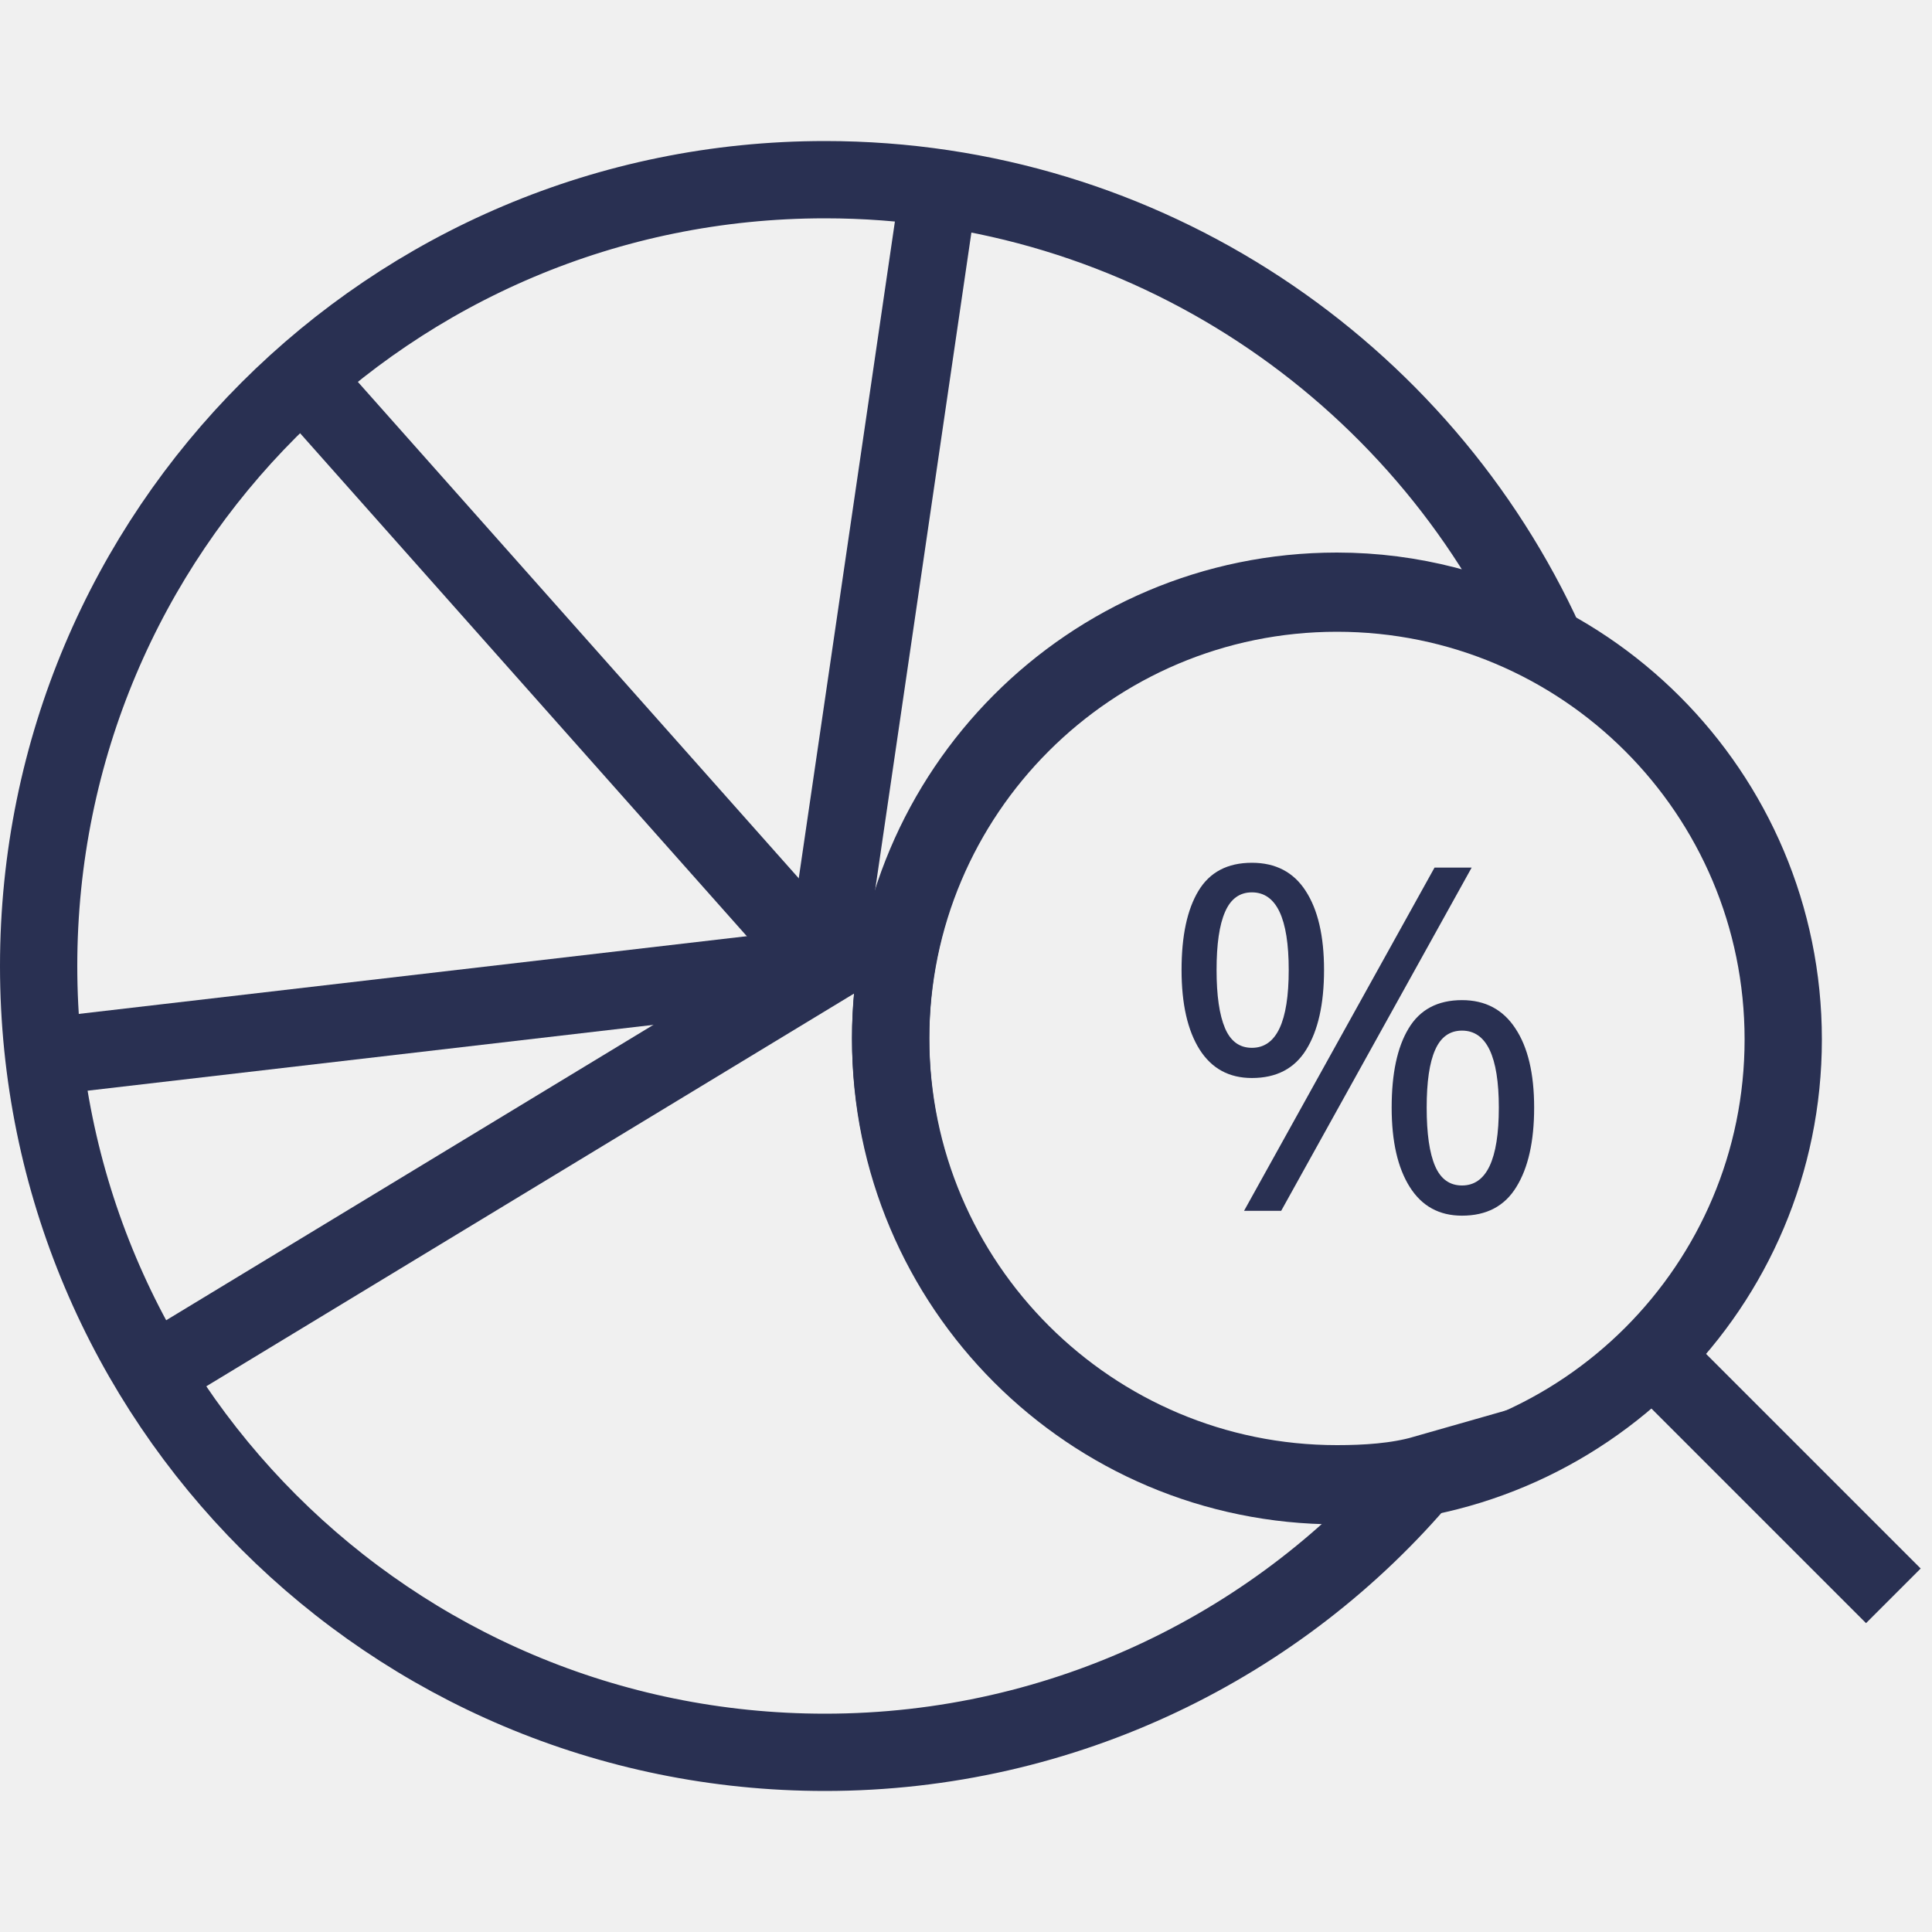
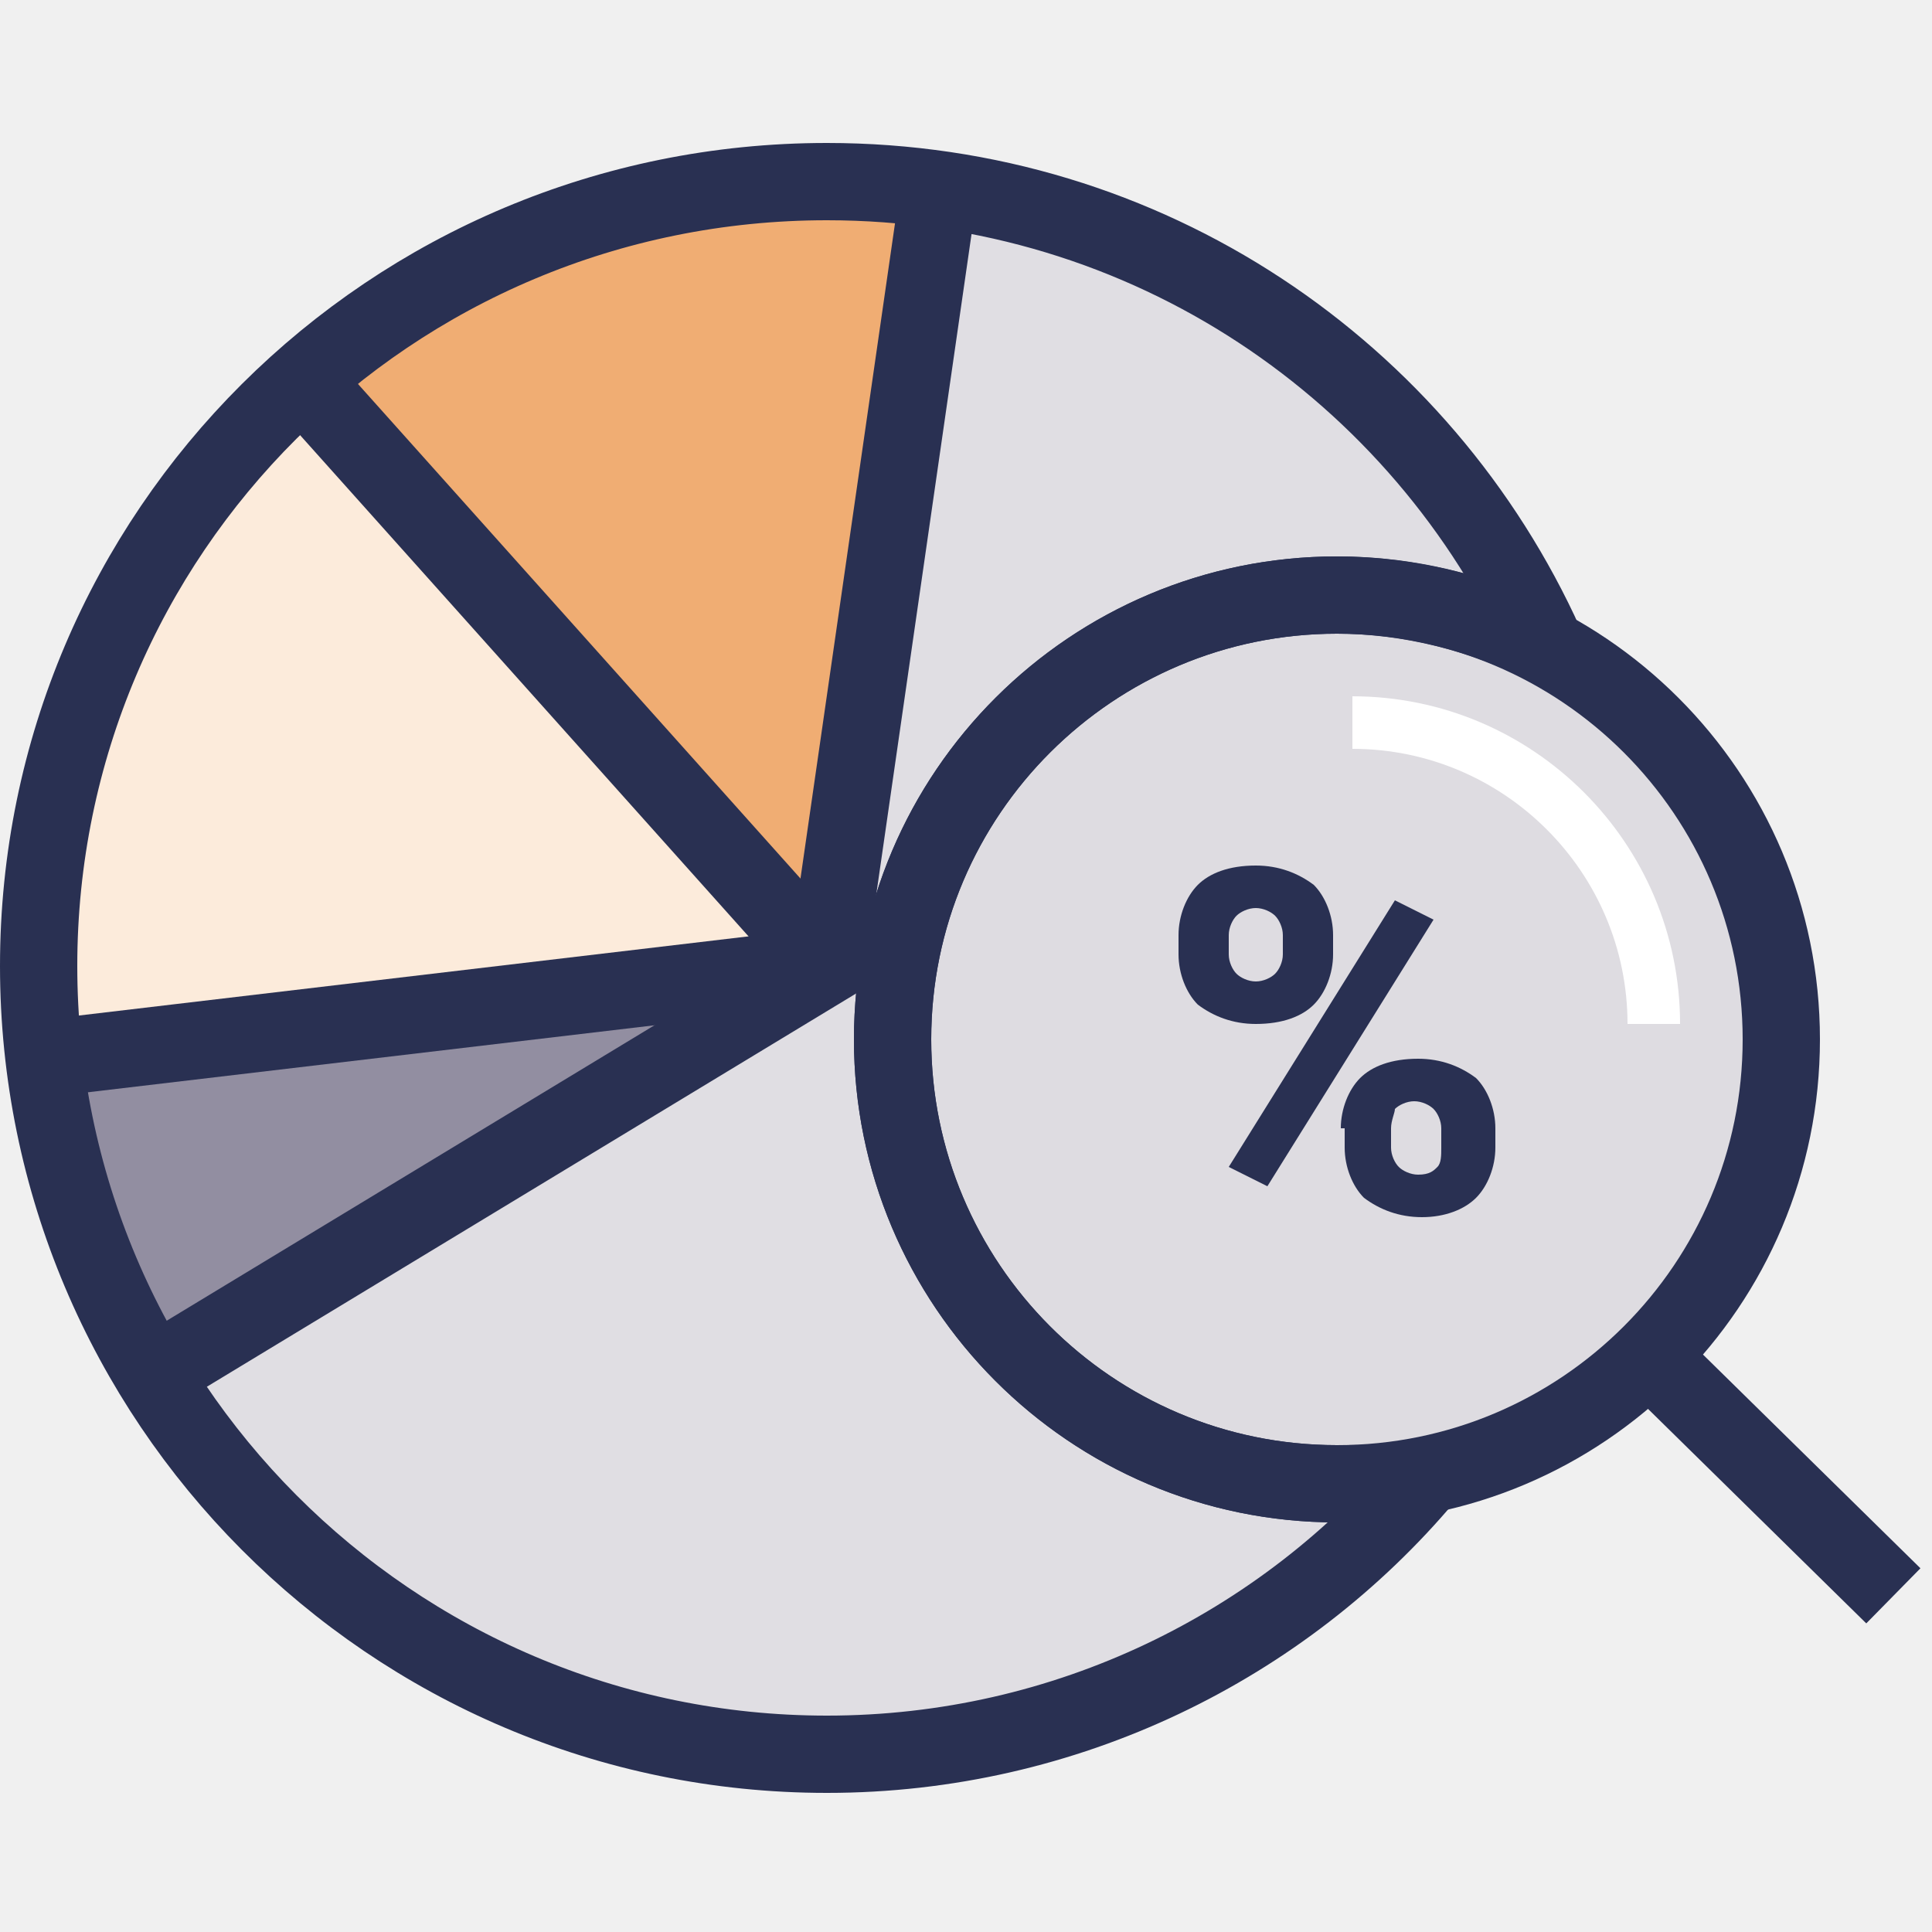
- <svg xmlns="http://www.w3.org/2000/svg" version="1.1" id="Layer_1" x="0px" y="0px" viewBox="0 0 100 100" style="enable-background:new 0 0 100 100;" xml:space="preserve">
+ <svg xmlns="http://www.w3.org/2000/svg" version="1.1" id="Layer_1" x="0px" y="0px" viewBox="0 0 50 50" style="enable-background:new 0 0 50 50;" xml:space="preserve">
  <style type="text/css">
- 	.st0{fill:none;stroke:#293052;stroke-width:3.642;stroke-miterlimit:10;}
- 	.st1{fill:none;stroke:#293052;stroke-width:4;stroke-miterlimit:10;}
- 	.st2{fill:none;stroke:#293052;stroke-width:3.17;stroke-miterlimit:10;}
- 	.st3{fill:none;stroke:#293052;stroke-width:3.813;stroke-miterlimit:10;}
- 	.st4{fill:none;stroke:#293052;stroke-width:4.17;stroke-miterlimit:10;}
- 	.st5{fill:#293052;}
- 	.st6{fill:none;stroke:#293052;stroke-width:3.182;stroke-miterlimit:10;}
- 	.st7{font-family:'Roboto-Black';}
- 	.st8{font-size:24.885px;}
+ 	.st0{fill:#D5D3DA;}
+ 	.st1{fill:none;stroke:#293052;stroke-width:1.812;stroke-miterlimit:10;}
+ 	.st2{fill:none;stroke:#293052;stroke-width:1.99;stroke-miterlimit:10;}
+ 	.st3{fill:#FCF0E5;}
+ 	.st4{fill:none;stroke:#293052;stroke-width:1.492;stroke-miterlimit:10;}
+ 	.st5{fill:#FCEBDB;}
+ 	.st6{fill:#F5C69A;}
+ 	.st7{fill:none;stroke:#E88024;stroke-width:0.995;stroke-miterlimit:10;}
+ 	.st8{fill:#FFFFFF;stroke:#293052;stroke-width:1.99;stroke-miterlimit:10;}
+ 	.st9{fill:none;stroke:#E88024;stroke-width:1.99;stroke-miterlimit:10;}
+ 	.st10{fill:none;stroke:#F5C69A;stroke-width:0.722;stroke-miterlimit:10;}
+ 	.st11{fill:#E88024;}
+ 	.st12{fill:none;stroke:#293052;stroke-width:2.032;stroke-miterlimit:10;}
+ 	.st13{fill:#FFFFFF;stroke:#293052;stroke-width:2.032;stroke-miterlimit:10;}
+ 	.st14{fill:none;stroke:#EC954A;stroke-width:2.032;stroke-miterlimit:10;}
+ 	.st15{fill:none;stroke:#F0AD73;stroke-width:2.032;stroke-miterlimit:10;}
+ 	.st16{fill:#F0AD73;}
+ 	.st17{fill:#928EA1;}
+ 	.st18{fill:#293052;}
+ 	.st19{fill:none;stroke:#293052;stroke-width:2.33;stroke-miterlimit:10;}
+ 	.st20{opacity:0.7;fill:#D5D3DA;}
+ 	.st21{fill:none;stroke:#FFFFFF;stroke-width:2.33;stroke-miterlimit:10;}
+ 	.st22{fill:#FAE0C8;}
+ 	.st23{fill:none;stroke:#293052;stroke-width:2;stroke-miterlimit:10;}
+ 	.st24{fill:none;stroke:#293052;stroke-width:1.591;stroke-miterlimit:10;}
+ 	.st25{fill:none;stroke:#F5C69A;stroke-width:2;stroke-miterlimit:10;}
+ 	.st26{fill:none;stroke:#E88024;stroke-width:2;stroke-miterlimit:10;}
+ 	.st27{fill:#E0DEE3;}
+ 	.st28{fill:none;stroke:#293052;stroke-width:2;stroke-miterlimit:10;}
+ 	.st29{fill:none;stroke:#FFFFFF;stroke-width:1.36;stroke-miterlimit:10;}
+ 	.st30{fill:#EDECEF;}
+ 	.st31{fill:none;stroke:#293052;stroke-width:1.869;stroke-miterlimit:10;}
+ 	.st32{fill:#EC954A;stroke:#293052;stroke-width:1.915;stroke-miterlimit:10;}
</style>
  <g>
    <g>
-       <line class="st1" x1="86.5" y1="71.1" x2="98" y2="82.6" />
-       <circle class="st1" cx="69.2" cy="53.8" r="23.1" />
-       <path class="st1" d="M69.2,76.8c-12.7,0-23.1-10.3-23.1-23.1c0-12.7,10.3-23.1,23.1-23.1c3.9,0,7.5,1,10.8,2.7    C73.6,19.2,59.3,9.3,42.7,9.3C20.2,9.3,2,27.5,2,50c0,22.5,18.2,40.7,40.7,40.7c12.4,0,23.6-5.6,31-14.4    C72.3,76.7,70.7,76.8,69.2,76.8z" />
-       <polyline class="st1" points="7.9,71.1 42.7,50 48.6,9.7   " />
-       <line class="st1" x1="15.7" y1="19.6" x2="42.7" y2="50" />
-       <path class="st1" d="M2.3,54.7L42.7,50" />
+       <path class="st27" d="M34.6,38.4c-6.4,0-11.5-5.2-11.5-11.5c0-6.4,5.2-11.5,11.5-11.5c1.9,0,3.8,0.5,5.4,1.3    C36.8,9.6,29.7,4.7,21.4,4.7C10.1,4.7,1,13.8,1,25c0,11.2,9.1,20.4,20.4,20.4c6.2,0,11.8-2.8,15.5-7.2    C36.1,38.4,35.4,38.4,34.6,38.4z" />
+       <path class="st16" d="M7.8,9.8c0,0,5.9-6.5,16.4-4.9L21.4,25L7.8,9.8z" />
+       <path class="st5" d="M1.1,27.4c0,0-1.7-10.4,6.7-17.6L21.4,25L1.1,27.4z" />
+       <path class="st17" d="M3.9,35.6c0,0-2.9-4.5-2.8-8.2L21.4,25L3.9,35.6z" />
+       <line class="st28" x1="43.2" y1="35.6" x2="49" y2="41.3" />
+       <circle class="st20" cx="34.6" cy="26.9" r="11.5" />
+       <circle class="st28" cx="34.6" cy="26.9" r="11.5" />
+       <path class="st29" d="M35,18.7c4.3,0,7.8,3.5,7.8,7.8" />
+       <path class="st28" d="M34.6,38.4c-6.4,0-11.5-5.2-11.5-11.5c0-6.4,5.2-11.5,11.5-11.5c1.9,0,3.8,0.5,5.4,1.3    C36.8,9.6,29.7,4.7,21.4,4.7C10.1,4.7,1,13.8,1,25c0,11.2,9.1,20.4,20.4,20.4c6.2,0,11.8-2.8,15.5-7.2    C36.1,38.4,35.4,38.4,34.6,38.4z" />
+       <polyline class="st28" points="3.9,35.6 21.4,25 24.3,4.9   " />
+       <line class="st28" x1="7.8" y1="9.8" x2="21.4" y2="25" />
+       <line class="st28" x1="1.1" y1="27.4" x2="21.4" y2="25" />
    </g>
-     <text transform="matrix(1 0 0 1 59.9384 62.6726)" class="st5 st7 st8">%</text>
+     <g>
+       <path class="st18" d="M30.5,24.2c0-0.5,0.2-1,0.5-1.3c0.3-0.3,0.8-0.5,1.5-0.5c0.6,0,1.1,0.2,1.5,0.5c0.3,0.3,0.5,0.8,0.5,1.3v0.5    c0,0.5-0.2,1-0.5,1.3s-0.8,0.5-1.5,0.5c-0.6,0-1.1-0.2-1.5-0.5c-0.3-0.3-0.5-0.8-0.5-1.3V24.2z M31.8,24.7c0,0.2,0.1,0.4,0.2,0.5    c0.1,0.1,0.3,0.2,0.5,0.2c0.2,0,0.4-0.1,0.5-0.2c0.1-0.1,0.2-0.3,0.2-0.5v-0.5c0-0.2-0.1-0.4-0.2-0.5c-0.1-0.1-0.3-0.2-0.5-0.2    c-0.2,0-0.4,0.1-0.5,0.2c-0.1,0.1-0.2,0.3-0.2,0.5V24.7z M32.8,30.7l-1-0.5l4.3-6.9l1,0.5L32.8,30.7z M34.7,29.2    c0-0.5,0.2-1,0.5-1.3c0.3-0.3,0.8-0.5,1.5-0.5c0.6,0,1.1,0.2,1.5,0.5c0.3,0.3,0.5,0.8,0.5,1.3v0.5c0,0.5-0.2,1-0.5,1.3    s-0.8,0.5-1.4,0.5c-0.6,0-1.1-0.2-1.5-0.5c-0.3-0.3-0.5-0.8-0.5-1.3V29.2z M36,29.7c0,0.2,0.1,0.4,0.2,0.5    c0.1,0.1,0.3,0.2,0.5,0.2c0.3,0,0.4-0.1,0.5-0.2c0.1-0.1,0.1-0.3,0.1-0.5v-0.5c0-0.2-0.1-0.4-0.2-0.5c-0.1-0.1-0.3-0.2-0.5-0.2    c-0.2,0-0.4,0.1-0.5,0.2C36.1,28.8,36,29,36,29.2V29.7z" />
+     </g>
  </g>
</svg>
